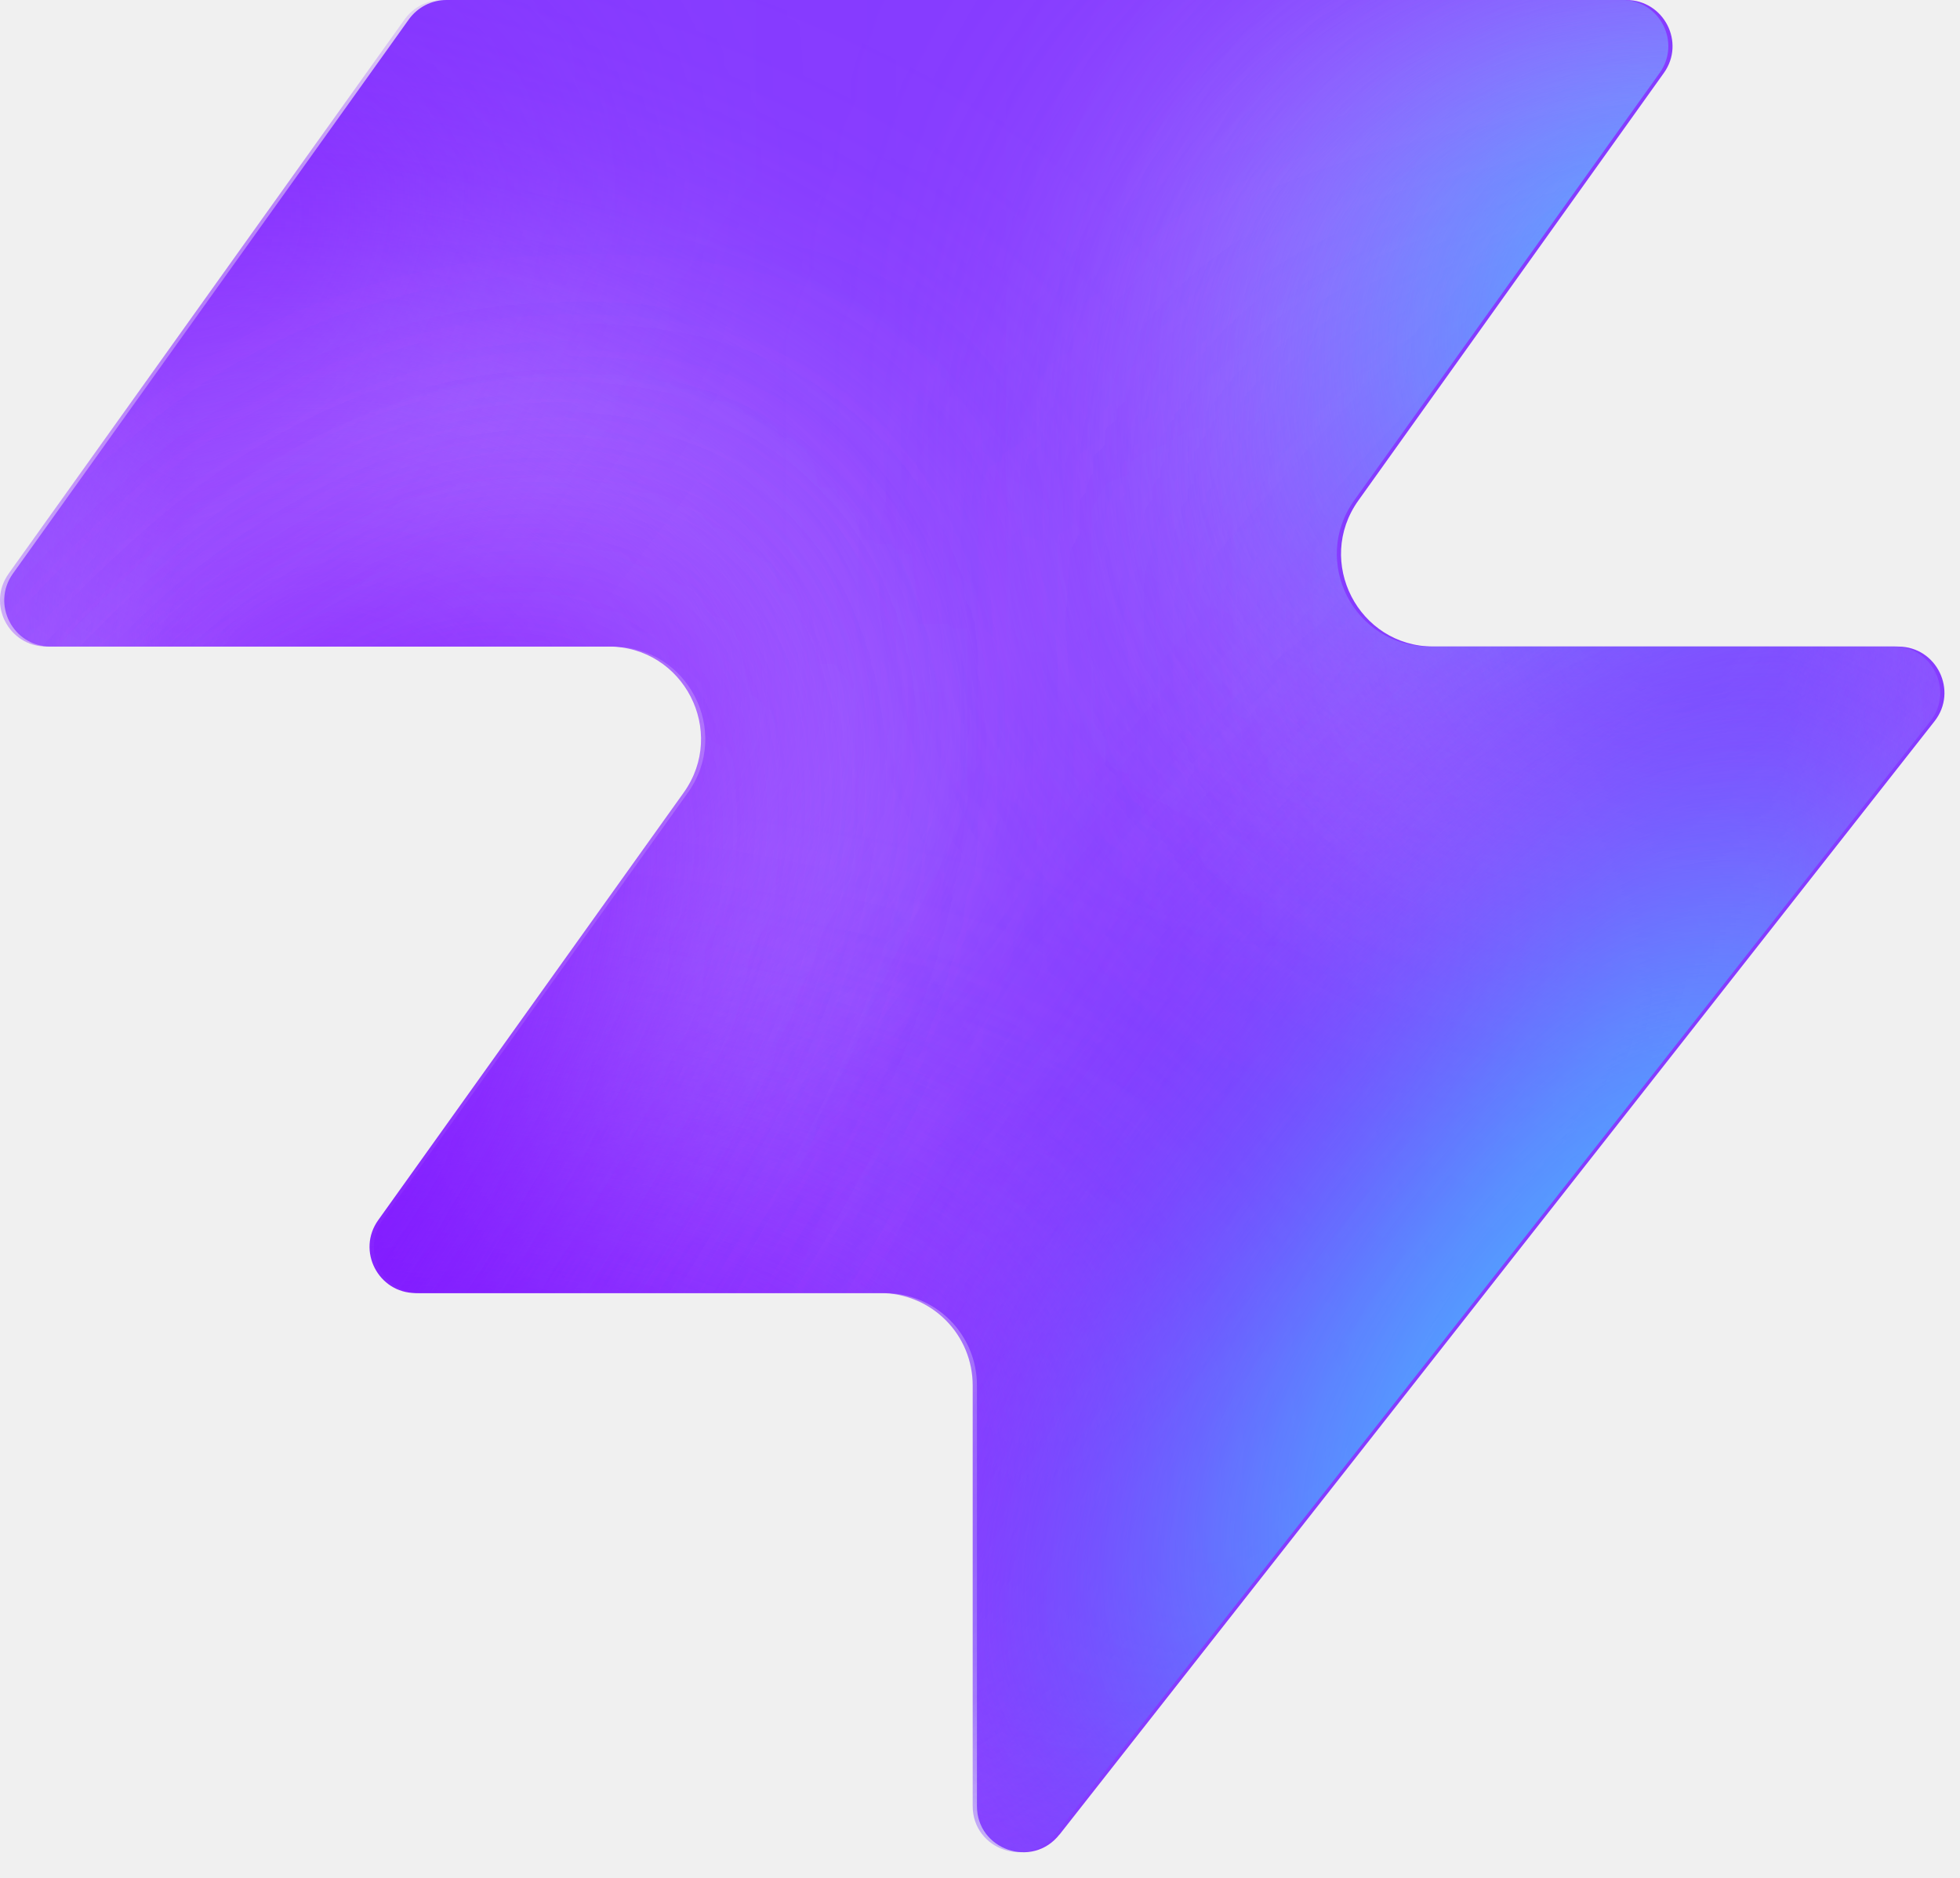
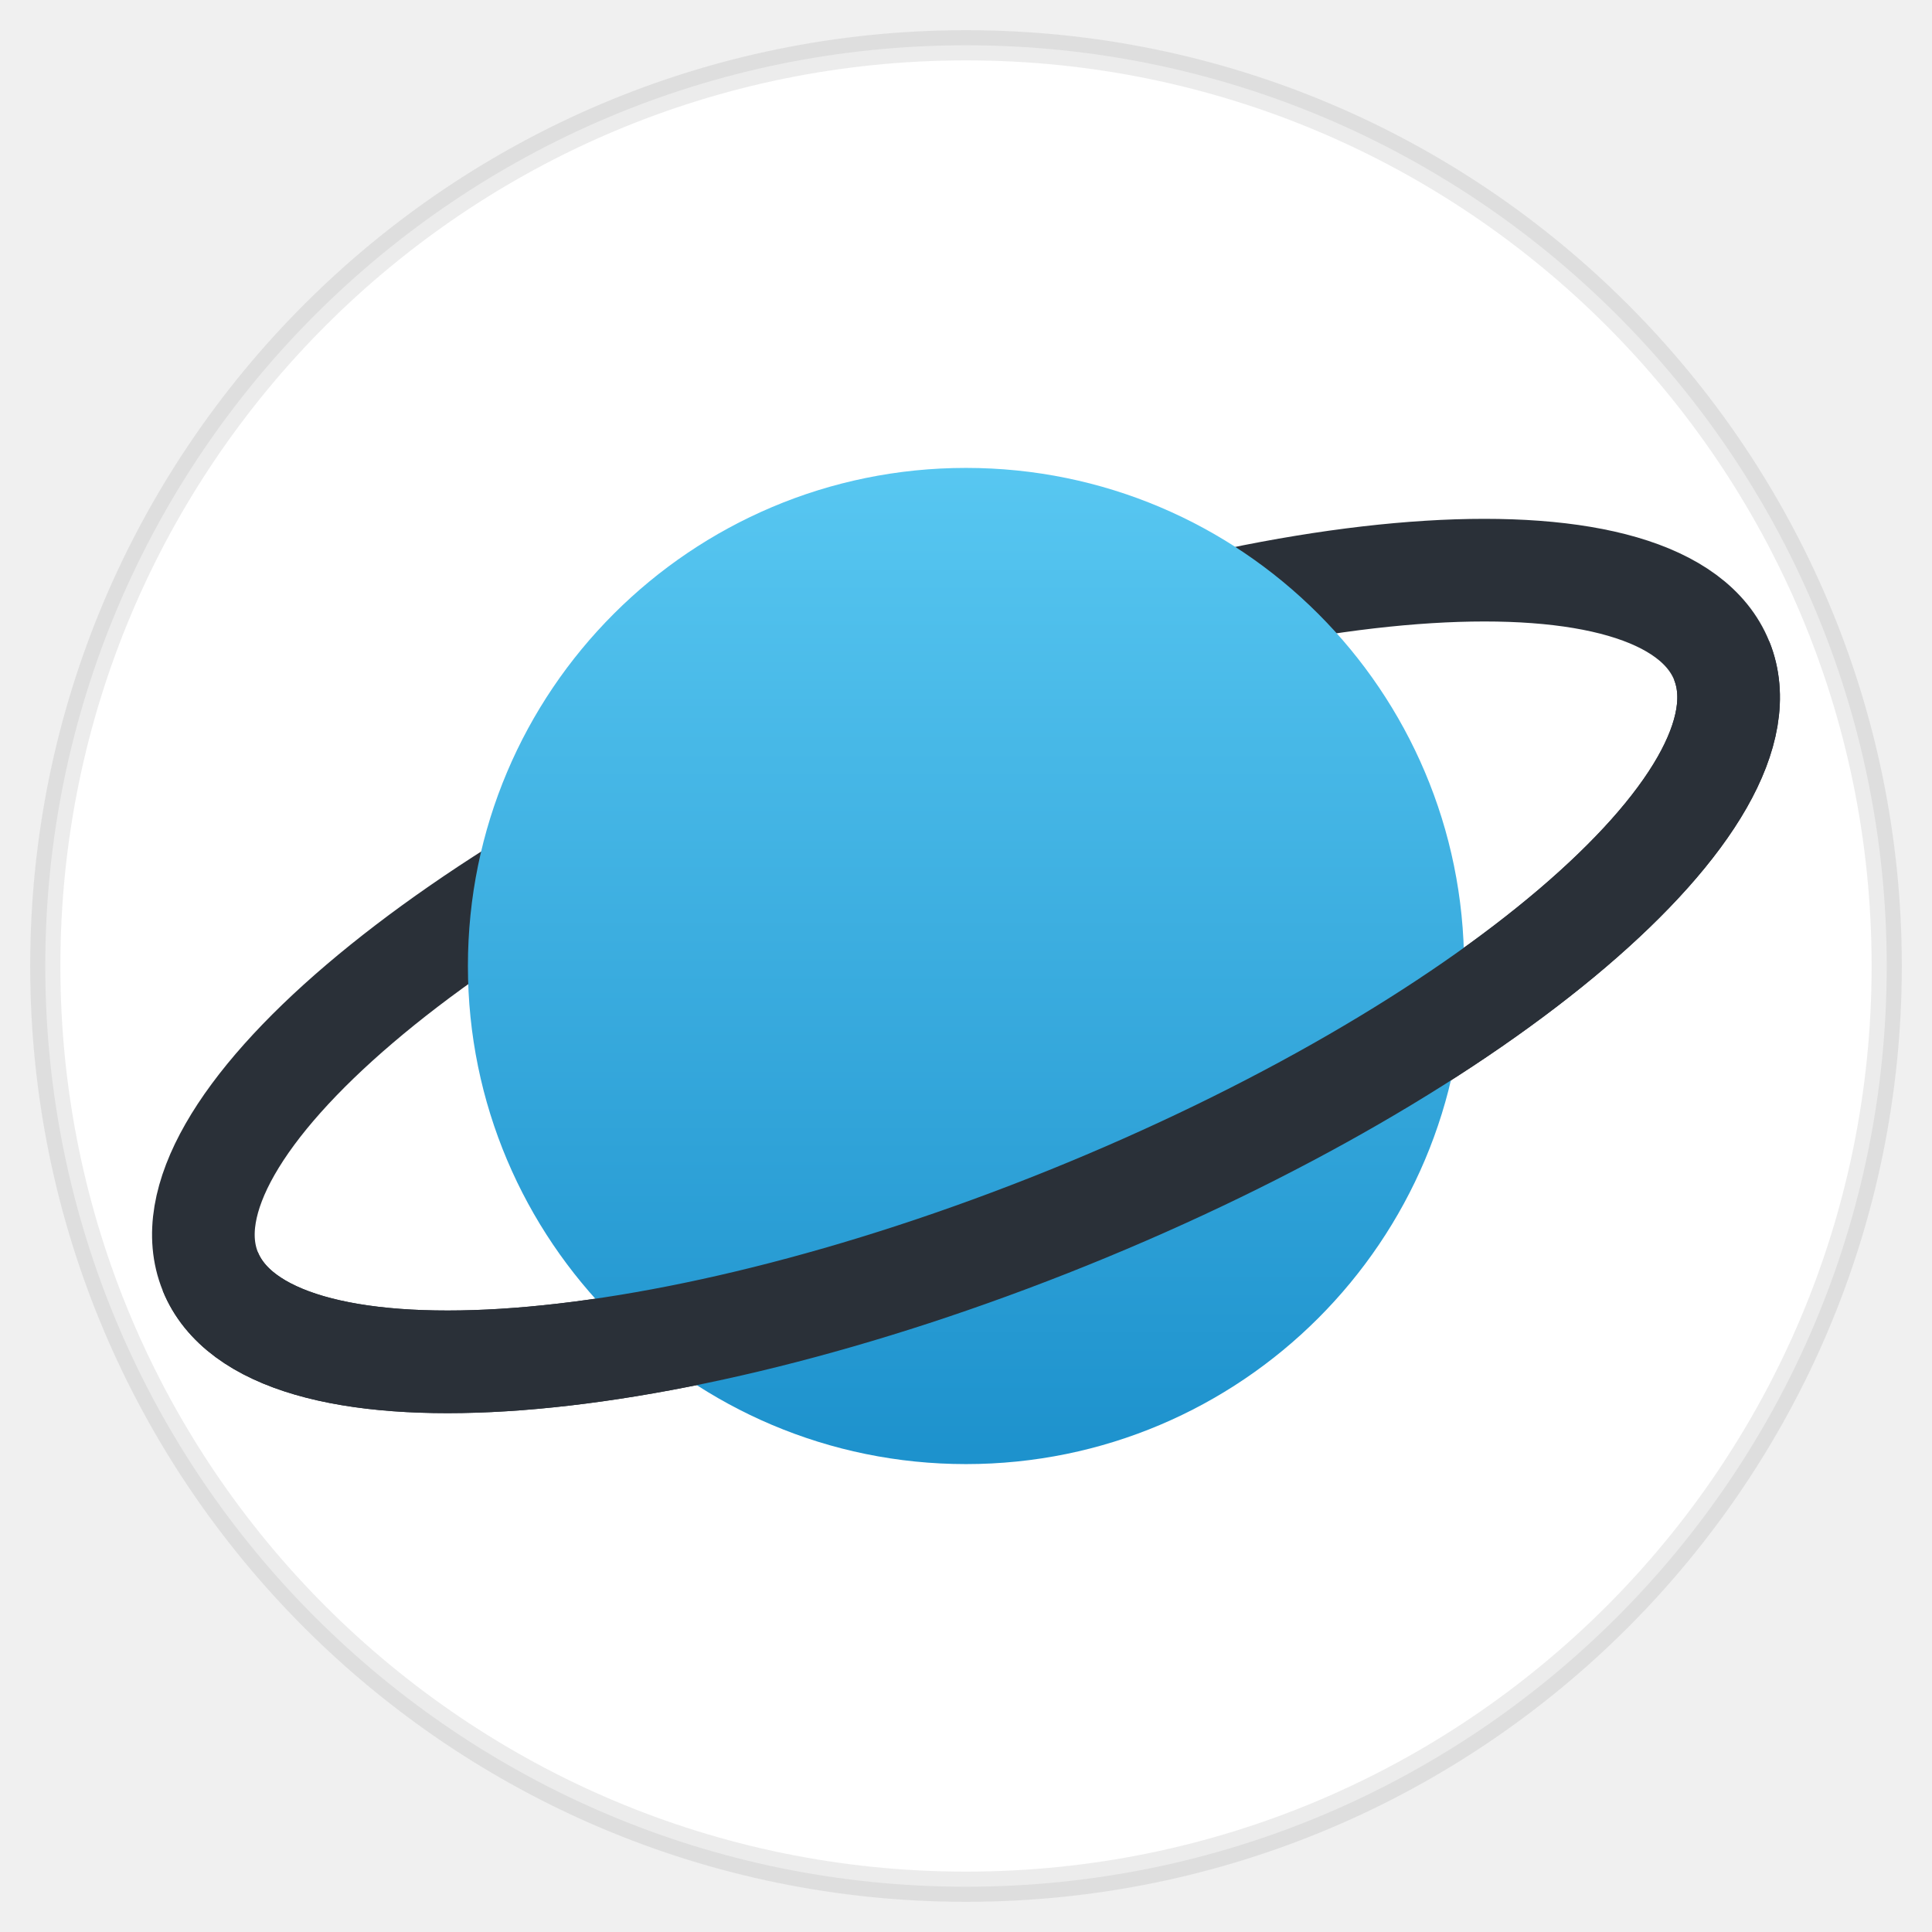
- <svg xmlns="http://www.w3.org/2000/svg" width="48" height="46" fill="none" viewBox="0 0 48 46">
-   <path fill="#863bff" d="M25.946 44.938c-.664.845-2.021.375-2.021-.698V33.937a2.26 2.26 0 0 0-2.262-2.262H10.287c-.92 0-1.456-1.04-.92-1.788l7.48-10.471c1.07-1.497 0-3.578-1.842-3.578H1.237c-.92 0-1.456-1.04-.92-1.788L10.013.474c.214-.297.556-.474.92-.474h28.894c.92 0 1.456 1.04.92 1.788l-7.48 10.471c-1.07 1.498 0 3.579 1.842 3.579h11.377c.943 0 1.473 1.088.89 1.83L25.947 44.94z" style="fill:#863bff;fill:color(display-p3 .525 .23 1);fill-opacity:1" />
-   <mask id="a" width="48" height="46" x="0" y="0" maskUnits="userSpaceOnUse" style="mask-type:alpha">
-     <path fill="#000" d="M25.842 44.938c-.664.844-2.021.375-2.021-.698V33.937a2.26 2.26 0 0 0-2.262-2.262H10.183c-.92 0-1.456-1.04-.92-1.788l7.48-10.471c1.07-1.498 0-3.579-1.842-3.579H1.133c-.92 0-1.456-1.04-.92-1.787L9.91.473c.214-.297.556-.474.92-.474h28.894c.92 0 1.456 1.04.92 1.788l-7.48 10.471c-1.07 1.498 0 3.578 1.842 3.578h11.377c.943 0 1.473 1.088.89 1.832L25.843 44.94z" style="fill:#000;fill-opacity:1" />
-   </mask>
-   <g mask="url(#a)">
-     <g filter="url(#b)">
-       <ellipse cx="5.508" cy="14.704" fill="#ede6ff" rx="5.508" ry="14.704" style="fill:#ede6ff;fill:color(display-p3 .927 .903 1);fill-opacity:1" transform="matrix(.00324 1 1 -.00324 -4.47 31.516)" />
-     </g>
-     <g filter="url(#c)">
-       <ellipse cx="10.399" cy="29.851" fill="#ede6ff" rx="10.399" ry="29.851" style="fill:#ede6ff;fill:color(display-p3 .927 .903 1);fill-opacity:1" transform="matrix(.00324 1 1 -.00324 -39.328 7.883)" />
-     </g>
-     <g filter="url(#d)">
-       <ellipse cx="5.508" cy="30.487" fill="#7e14ff" rx="5.508" ry="30.487" style="fill:#7e14ff;fill:color(display-p3 .492 .077 1);fill-opacity:1" transform="rotate(89.814 -25.913 -14.639)scale(1 -1)" />
-     </g>
-     <g filter="url(#e)">
-       <ellipse cx="5.508" cy="30.599" fill="#7e14ff" rx="5.508" ry="30.599" style="fill:#7e14ff;fill:color(display-p3 .492 .077 1);fill-opacity:1" transform="rotate(89.814 -32.644 -3.334)scale(1 -1)" />
-     </g>
-     <g filter="url(#f)">
-       <ellipse cx="5.508" cy="30.599" fill="#7e14ff" rx="5.508" ry="30.599" style="fill:#7e14ff;fill:color(display-p3 .492 .077 1);fill-opacity:1" transform="matrix(.00324 1 1 -.00324 -34.34 30.47)" />
-     </g>
-     <g filter="url(#g)">
-       <ellipse cx="14.072" cy="22.078" fill="#ede6ff" rx="14.072" ry="22.078" style="fill:#ede6ff;fill:color(display-p3 .927 .903 1);fill-opacity:1" transform="rotate(93.35 24.506 48.493)scale(-1 1)" />
-     </g>
-     <g filter="url(#h)">
-       <ellipse cx="3.47" cy="21.501" fill="#7e14ff" rx="3.47" ry="21.501" style="fill:#7e14ff;fill:color(display-p3 .492 .077 1);fill-opacity:1" transform="rotate(89.009 28.708 47.59)scale(-1 1)" />
-     </g>
-     <g filter="url(#i)">
-       <ellipse cx="3.47" cy="21.501" fill="#7e14ff" rx="3.47" ry="21.501" style="fill:#7e14ff;fill:color(display-p3 .492 .077 1);fill-opacity:1" transform="rotate(89.009 28.708 47.59)scale(-1 1)" />
-     </g>
-     <g filter="url(#j)">
-       <ellipse cx=".387" cy="8.972" fill="#7e14ff" rx="4.407" ry="29.108" style="fill:#7e14ff;fill:color(display-p3 .492 .077 1);fill-opacity:1" transform="rotate(39.51 .387 8.972)" />
-     </g>
-     <g filter="url(#k)">
-       <ellipse cx="47.523" cy="-6.092" fill="#7e14ff" rx="4.407" ry="29.108" style="fill:#7e14ff;fill:color(display-p3 .492 .077 1);fill-opacity:1" transform="rotate(37.892 47.523 -6.092)" />
-     </g>
-     <g filter="url(#l)">
-       <ellipse cx="41.412" cy="6.333" fill="#47bfff" rx="5.971" ry="9.665" style="fill:#47bfff;fill:color(display-p3 .28 .748 1);fill-opacity:1" transform="rotate(37.892 41.412 6.333)" />
-     </g>
-     <g filter="url(#m)">
-       <ellipse cx="-1.879" cy="38.332" fill="#7e14ff" rx="4.407" ry="29.108" style="fill:#7e14ff;fill:color(display-p3 .492 .077 1);fill-opacity:1" transform="rotate(37.892 -1.88 38.332)" />
-     </g>
-     <g filter="url(#n)">
-       <ellipse cx="-1.879" cy="38.332" fill="#7e14ff" rx="4.407" ry="29.108" style="fill:#7e14ff;fill:color(display-p3 .492 .077 1);fill-opacity:1" transform="rotate(37.892 -1.88 38.332)" />
-     </g>
-     <g filter="url(#o)">
-       <ellipse cx="35.651" cy="29.907" fill="#7e14ff" rx="4.407" ry="29.108" style="fill:#7e14ff;fill:color(display-p3 .492 .077 1);fill-opacity:1" transform="rotate(37.892 35.651 29.907)" />
-     </g>
-     <g filter="url(#p)">
-       <ellipse cx="38.418" cy="32.4" fill="#47bfff" rx="5.971" ry="15.297" style="fill:#47bfff;fill:color(display-p3 .28 .748 1);fill-opacity:1" transform="rotate(37.892 38.418 32.4)" />
-     </g>
+ <svg xmlns="http://www.w3.org/2000/svg" width="64" height="64" viewBox="0 0 64 64">
+   <defs>
+     <linearGradient id="planet" x1="32" y1="13" x2="32" y2="50" gradientUnits="userSpaceOnUse">
+       <stop offset="0%" stop-color="#5CCBF4" />
+       <stop offset="100%" stop-color="#1A8FCB" />
+     </linearGradient>
+     <clipPath id="front">
+       <rect x="0" y="32" width="64" height="32" />
+     </clipPath>
+   </defs>
+   <circle cx="32" cy="32" r="30.5" fill="#FFFFFF" stroke="rgba(20,20,20,0.08)" stroke-width="1" />
+   <g transform="rotate(-22 32 32)">
+     <ellipse cx="32" cy="32" rx="27" ry="9" fill="none" stroke="#2A3038" stroke-width="3.4" />
  </g>
-   <defs>
-     <filter id="b" width="60.045" height="41.654" x="-19.77" y="16.149" color-interpolation-filters="sRGB" filterUnits="userSpaceOnUse">
-       <feFlood flood-opacity="0" result="BackgroundImageFix" />
-       <feBlend in="SourceGraphic" in2="BackgroundImageFix" result="shape" />
-       <feGaussianBlur result="effect1_foregroundBlur_2002_17158" stdDeviation="7.659" />
-     </filter>
-     <filter id="c" width="90.34" height="51.437" x="-54.613" y="-7.533" color-interpolation-filters="sRGB" filterUnits="userSpaceOnUse">
-       <feFlood flood-opacity="0" result="BackgroundImageFix" />
-       <feBlend in="SourceGraphic" in2="BackgroundImageFix" result="shape" />
-       <feGaussianBlur result="effect1_foregroundBlur_2002_17158" stdDeviation="7.659" />
-     </filter>
-     <filter id="d" width="79.355" height="29.4" x="-49.64" y="2.03" color-interpolation-filters="sRGB" filterUnits="userSpaceOnUse">
-       <feFlood flood-opacity="0" result="BackgroundImageFix" />
-       <feBlend in="SourceGraphic" in2="BackgroundImageFix" result="shape" />
-       <feGaussianBlur result="effect1_foregroundBlur_2002_17158" stdDeviation="4.596" />
-     </filter>
-     <filter id="e" width="79.579" height="29.4" x="-45.045" y="20.029" color-interpolation-filters="sRGB" filterUnits="userSpaceOnUse">
-       <feFlood flood-opacity="0" result="BackgroundImageFix" />
-       <feBlend in="SourceGraphic" in2="BackgroundImageFix" result="shape" />
-       <feGaussianBlur result="effect1_foregroundBlur_2002_17158" stdDeviation="4.596" />
-     </filter>
-     <filter id="f" width="79.579" height="29.4" x="-43.513" y="21.178" color-interpolation-filters="sRGB" filterUnits="userSpaceOnUse">
-       <feFlood flood-opacity="0" result="BackgroundImageFix" />
-       <feBlend in="SourceGraphic" in2="BackgroundImageFix" result="shape" />
-       <feGaussianBlur result="effect1_foregroundBlur_2002_17158" stdDeviation="4.596" />
-     </filter>
-     <filter id="g" width="74.749" height="58.852" x="15.756" y="-17.901" color-interpolation-filters="sRGB" filterUnits="userSpaceOnUse">
-       <feFlood flood-opacity="0" result="BackgroundImageFix" />
-       <feBlend in="SourceGraphic" in2="BackgroundImageFix" result="shape" />
-       <feGaussianBlur result="effect1_foregroundBlur_2002_17158" stdDeviation="7.659" />
-     </filter>
-     <filter id="h" width="61.377" height="25.362" x="23.548" y="2.284" color-interpolation-filters="sRGB" filterUnits="userSpaceOnUse">
-       <feFlood flood-opacity="0" result="BackgroundImageFix" />
-       <feBlend in="SourceGraphic" in2="BackgroundImageFix" result="shape" />
-       <feGaussianBlur result="effect1_foregroundBlur_2002_17158" stdDeviation="4.596" />
-     </filter>
-     <filter id="i" width="61.377" height="25.362" x="23.548" y="2.284" color-interpolation-filters="sRGB" filterUnits="userSpaceOnUse">
-       <feFlood flood-opacity="0" result="BackgroundImageFix" />
-       <feBlend in="SourceGraphic" in2="BackgroundImageFix" result="shape" />
-       <feGaussianBlur result="effect1_foregroundBlur_2002_17158" stdDeviation="4.596" />
-     </filter>
-     <filter id="j" width="56.045" height="63.649" x="-27.636" y="-22.853" color-interpolation-filters="sRGB" filterUnits="userSpaceOnUse">
-       <feFlood flood-opacity="0" result="BackgroundImageFix" />
-       <feBlend in="SourceGraphic" in2="BackgroundImageFix" result="shape" />
-       <feGaussianBlur result="effect1_foregroundBlur_2002_17158" stdDeviation="4.596" />
-     </filter>
-     <filter id="k" width="54.814" height="64.646" x="20.116" y="-38.415" color-interpolation-filters="sRGB" filterUnits="userSpaceOnUse">
-       <feFlood flood-opacity="0" result="BackgroundImageFix" />
-       <feBlend in="SourceGraphic" in2="BackgroundImageFix" result="shape" />
-       <feGaussianBlur result="effect1_foregroundBlur_2002_17158" stdDeviation="4.596" />
-     </filter>
-     <filter id="l" width="33.541" height="35.313" x="24.641" y="-11.323" color-interpolation-filters="sRGB" filterUnits="userSpaceOnUse">
-       <feFlood flood-opacity="0" result="BackgroundImageFix" />
-       <feBlend in="SourceGraphic" in2="BackgroundImageFix" result="shape" />
-       <feGaussianBlur result="effect1_foregroundBlur_2002_17158" stdDeviation="4.596" />
-     </filter>
-     <filter id="m" width="54.814" height="64.646" x="-29.286" y="6.009" color-interpolation-filters="sRGB" filterUnits="userSpaceOnUse">
-       <feFlood flood-opacity="0" result="BackgroundImageFix" />
-       <feBlend in="SourceGraphic" in2="BackgroundImageFix" result="shape" />
-       <feGaussianBlur result="effect1_foregroundBlur_2002_17158" stdDeviation="4.596" />
-     </filter>
-     <filter id="n" width="54.814" height="64.646" x="-29.286" y="6.009" color-interpolation-filters="sRGB" filterUnits="userSpaceOnUse">
-       <feFlood flood-opacity="0" result="BackgroundImageFix" />
-       <feBlend in="SourceGraphic" in2="BackgroundImageFix" result="shape" />
-       <feGaussianBlur result="effect1_foregroundBlur_2002_17158" stdDeviation="4.596" />
-     </filter>
-     <filter id="o" width="54.814" height="64.646" x="8.244" y="-2.416" color-interpolation-filters="sRGB" filterUnits="userSpaceOnUse">
-       <feFlood flood-opacity="0" result="BackgroundImageFix" />
-       <feBlend in="SourceGraphic" in2="BackgroundImageFix" result="shape" />
-       <feGaussianBlur result="effect1_foregroundBlur_2002_17158" stdDeviation="4.596" />
-     </filter>
-     <filter id="p" width="39.409" height="43.623" x="18.713" y="10.588" color-interpolation-filters="sRGB" filterUnits="userSpaceOnUse">
-       <feFlood flood-opacity="0" result="BackgroundImageFix" />
-       <feBlend in="SourceGraphic" in2="BackgroundImageFix" result="shape" />
-       <feGaussianBlur result="effect1_foregroundBlur_2002_17158" stdDeviation="4.596" />
-     </filter>
-   </defs>
+   <circle cx="32" cy="32" r="16.5" fill="url(#planet)" />
+   <g transform="rotate(-22 32 32)" clip-path="url(#front)">
+     <ellipse cx="32" cy="32" rx="27" ry="9" fill="none" stroke="#2A3038" stroke-width="3.4" />
+   </g>
</svg>
